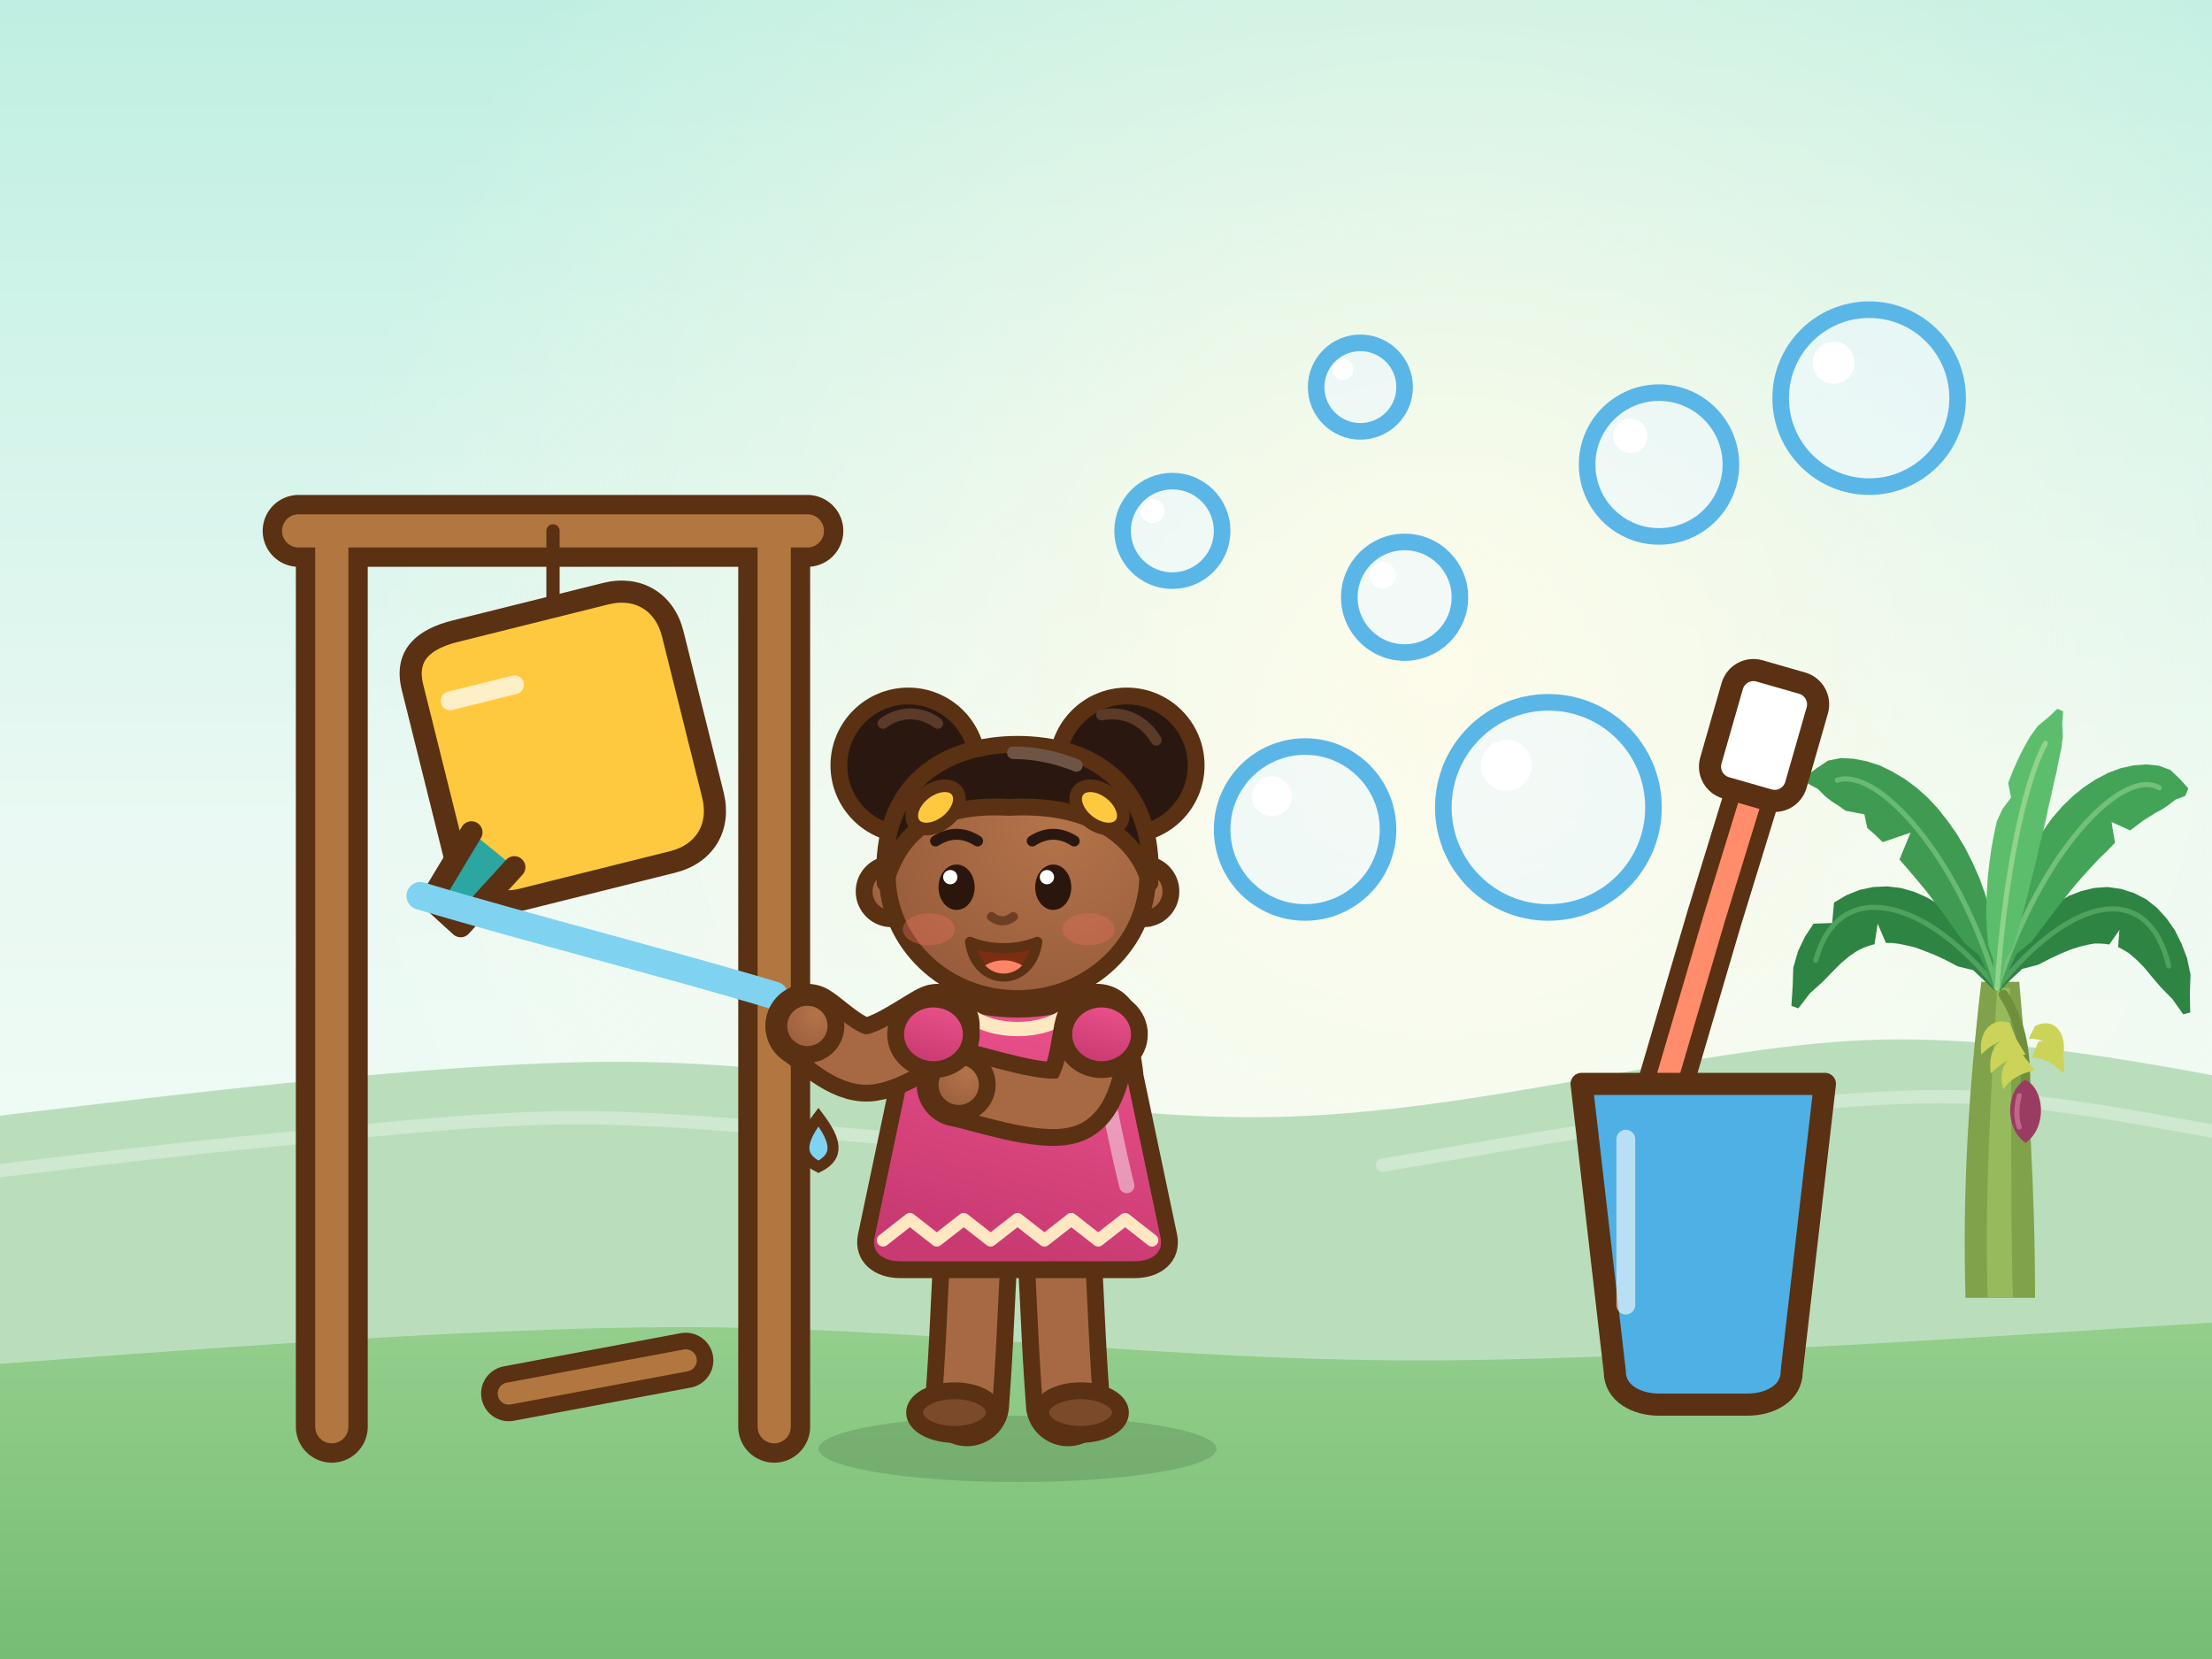
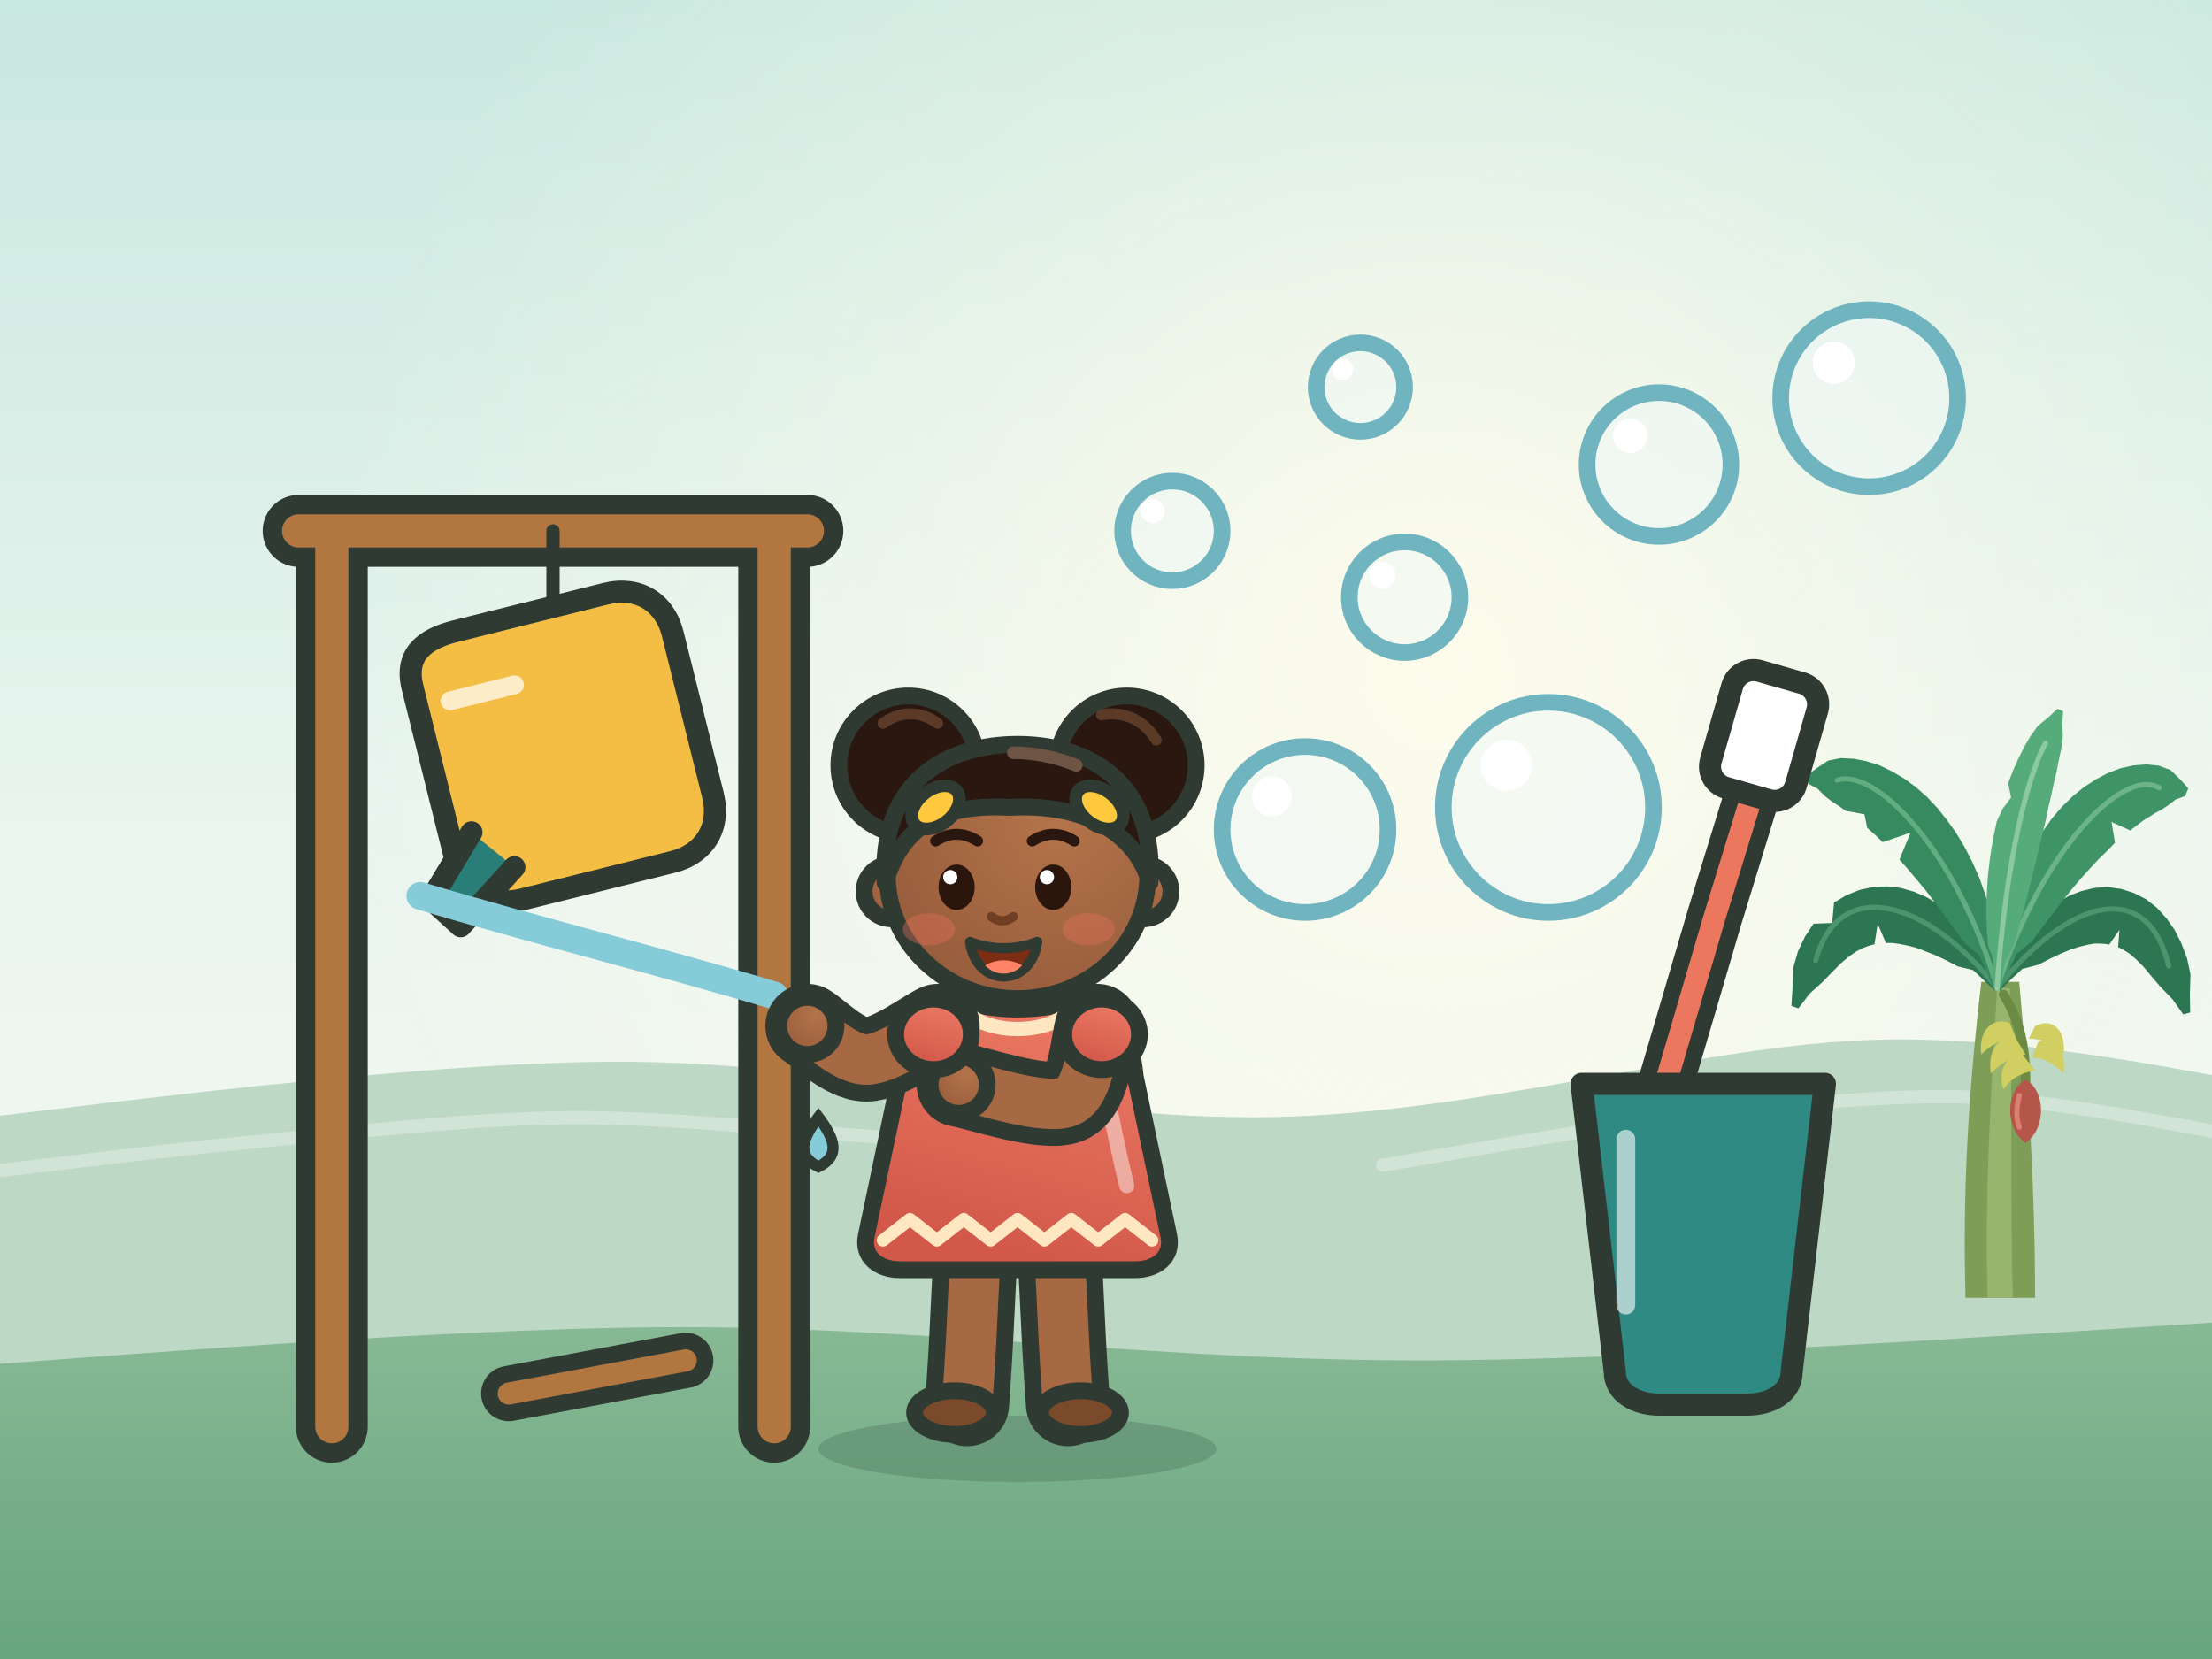
<svg xmlns="http://www.w3.org/2000/svg" viewBox="0 0 400 300" width="400" height="300" preserveAspectRatio="xMidYMid slice">
  <defs>
    <linearGradient id="psky" x1="0" y1="0" x2="0" y2="1">
-       <stop offset="0" stop-color="#BFEFE2" />
-       <stop offset="0.5" stop-color="#EAF9F3" />
-       <stop offset="1" stop-color="#F6FCF6" />
+       <stop offset="0" stop-color="#C9E8E0" />
+       <stop offset="0.5" stop-color="#E9F5EF" />
+       <stop offset="1" stop-color="#F9F8EE" />
    </linearGradient>
    <radialGradient id="pglow" cx="0.5" cy="0.5" r="0.5">
-       <stop offset="0" stop-color="#FFFCEA" stop-opacity="0.95" />
-       <stop offset="0.5" stop-color="#FFFCEA" stop-opacity="0.4" />
-       <stop offset="1" stop-color="#FFFCEA" stop-opacity="0" />
+       <stop offset="0" stop-color="#FFFCEC" stop-opacity="0.95" />
+       <stop offset="0.5" stop-color="#FFFCEC" stop-opacity="0.4" />
+       <stop offset="1" stop-color="#FFFCEC" stop-opacity="0" />
    </radialGradient>
    <linearGradient id="pnear" x1="0" y1="230" x2="0" y2="300" gradientUnits="userSpaceOnUse">
-       <stop offset="0" stop-color="#99d190" />
-       <stop offset="1" stop-color="#76bd75" />
+       <stop offset="0" stop-color="#8dbc98" />
+       <stop offset="1" stop-color="#67a580" />
    </linearGradient>
    <symbol id="bp" viewBox="0 0 140 190">
-       <path d="M62 190C61 156 63 124 67 90H79C82 124 84 156 84 190Z" fill="#7FA24A" />
-       <path d="M69 190C68 158 70 126 72 92H76C77 126 76 158 77 190Z" fill="#96BA5C" />
-       <path d="M72.9 91.3L70.2 87.3L67.3 83.5L65.9 78.4L63.2 74.6L60.2 71.1L56.9 68L53.4 65.4L49.6 63.2L45.7 61.5L41.5 60.3L37.2 59.8L32.8 60L28.5 60.9L24.3 62.6L20.4 64.9L19.8 71.4L13.9 71.6L11.2 75.7L9 80.3L7.5 85.5L7.3 91.5L6.9 97.6L9.1 98.4L12.7 93.7L16.8 90L19.9 86.8L22.6 84.1L25.1 82L27.4 80.4L29.5 79.3L31.4 78.6L33.2 78.1L34.2 71.6L36.8 77.7L38.8 77.7L41 78L43.5 78.5L46.3 79.2L49.2 80.3L52.5 81.6L55.9 83.2L59.5 85.1L64.4 86.3L67.7 89.4L71.1 92.7Z" fill="#2E8443" />
-       <path d="M72 92C50 64 22 56 14.6 83.2" fill="none" stroke="#5DAF68" stroke-width="1.6" stroke-linecap="round" opacity=".7" />
-       <path d="M72.9 92.8L76.5 89.1L80 85.9L85 84.6L88.7 82.7L92.1 81.1L95.2 79.8L98 78.9L100.5 78.3L102.7 77.9L104.5 77.9L106.1 78L107.5 78.2L110.7 73.6L110.3 79L112 79.9L113.9 81.1L116 82.9L118.3 85.2L120.8 88.2L123.7 91.6L127.5 95.5L130.9 100.3L133.1 99.7L133 93.6L133.2 87.7L132.1 82.5L130.3 77.8L128.2 73.6L125.6 69.9L122.6 66.6L119.2 63.9L115.3 61.9L111.2 60.6L106.9 60L102.7 60.3L98.6 61.3L94.7 62.8L91 65L87.6 67.5L84.4 70.6L81.4 74L78.6 77.9L77.1 83.1L74.1 87L71.1 91.2Z" fill="#2E8443" />
-       <path d="M72 92C96 62 120 58 126.3 85" fill="none" stroke="#5DAF68" stroke-width="1.6" stroke-linecap="round" opacity=".7" />
-       <path d="M73.2 91.7L71.9 85.8L70.4 80.2L71.1 73.7L69.9 68L68.3 62.5L66.4 57.2L64.2 52.2L61.8 47.5L59.1 43L56.2 38.9L53.1 35L49.8 31.5L46.3 28.4L42.6 25.7L38.7 23.4L34.8 21.5L30.7 20.2L26.6 19.4L22.5 19.2L18.5 20L14.9 22.4L11.8 24.7L12.2 27.3L15.2 28.9L17.7 31.4L19.8 33L22 34.4L24.1 35.9L26.9 36.4L30 37L30.9 41.3L33.3 43.4L35.8 45.8L44.6 42.8L41.1 51.3L43.8 54.4L46.6 57.7L49.5 61.2L52.4 65L55.4 69L58.4 73.2L61.6 77.6L66.4 81.6L68.7 86.9L70.8 92.3Z" fill="#3F9B52" />
-       <path d="M72 92C60 50 34 22 21.4 26.2" fill="none" stroke="#7CC67F" stroke-width="1.6" stroke-linecap="round" opacity=".7" />
-       <path d="M73.1 92.4L75.5 86.7L78.1 81.2L83.1 77.1L86.4 72.6L89.6 68.4L92.7 64.4L95.7 60.6L98.6 57.2L101.5 54L104.2 51.1L106.9 48.5L109.3 46L108.2 39.4L114.1 42.1L116.2 40.5L118.2 39L120.1 37.8L122 36.6L123.9 35.6L125.9 34.3L128.5 32.3L131.5 31.2L132.5 28.8L130 26L126.9 23L123.2 21.6L119.2 21.2L115.2 21.5L111.1 22.4L107.1 23.9L103.3 25.9L99.6 28.3L96 31.2L92.6 34.5L89.4 38.2L86.5 42.3L83.7 46.6L81.2 51.3L78.8 56.3L76.8 61.6L75 67.2L73.6 73L74.1 79.7L72.4 85.6L70.9 91.6Z" fill="#43A457" />
-       <path d="M72 92C86 48 112 22 123.3 28.6" fill="none" stroke="#86CC87" stroke-width="1.6" stroke-linecap="round" opacity=".7" />
-       <path d="M73.2 92.1L73.8 87.8L74.5 83.4L76.9 79.3L78.2 75.1L79.4 70.9L80.5 66.8L81.6 62.7L82.6 58.6L83.6 54.6L84.6 50.6L85.5 46.6L86.5 42.6L87.4 38.8L88.2 34.9L89.1 31.1L89.9 27.3L90.8 23.6L91.5 19.9L92.3 16.2L92.8 12.4L92.6 8.3L92.9 4.4L91.1 3.6L88.2 6.3L84.9 9L82.5 12.3L80.5 15.8L78.7 19.4L77 23.2L75.5 27.1L76.4 31.7L73.7 35.3L71.9 39.2L71 43.4L70.2 47.7L69.6 52L69.1 56.3L68.8 60.7L68.6 65.2L68.6 69.6L68.8 74.1L69.2 78.6L70.8 83.1L70.8 87.5L70.8 91.9Z" fill="#5CBE6C" />
-       <path d="M72 92C74 60 80 28 87.3 14.5" fill="none" stroke="#A6DB98" stroke-width="1.6" stroke-linecap="round" opacity=".7" />
-       <path d="M74 94C79 102 81 110 81 122" fill="none" stroke="#6F8F3C" stroke-width="3" stroke-linecap="round" />
-       <g fill="#CBD458">
+       <path d="M62 190C61 156 63 124 67 90H79C82 124 84 156 84 190Z" fill="#7E9E58" />
+       <path d="M69 190C68 158 70 126 72 92H76C77 126 76 158 77 190Z" fill="#97B56C" />
+       <path d="M72.9 91.3L70.2 87.3L67.3 83.5L65.9 78.4L63.2 74.6L60.2 71.1L56.9 68L53.4 65.4L49.6 63.2L45.7 61.5L41.5 60.3L37.2 59.8L32.8 60L28.5 60.9L24.3 62.6L20.4 64.9L19.8 71.4L13.9 71.6L11.2 75.7L9 80.3L7.5 85.5L7.3 91.5L6.9 97.6L9.1 98.4L12.7 93.7L16.8 90L19.9 86.8L22.6 84.1L25.1 82L27.4 80.4L29.5 79.3L31.4 78.6L33.2 78.1L34.2 71.6L36.8 77.7L38.8 77.7L41 78L43.5 78.5L46.3 79.2L49.2 80.3L52.5 81.6L55.9 83.2L59.5 85.1L64.4 86.3L67.7 89.4L71.1 92.7Z" fill="#2C7652" />
+       <path d="M72 92C50 64 22 56 14.6 83.2" fill="none" stroke="#58A27A" stroke-width="1.6" stroke-linecap="round" opacity=".7" />
+       <path d="M72.9 92.8L76.5 89.1L80 85.9L85 84.6L88.7 82.7L92.1 81.1L95.2 79.8L98 78.9L100.5 78.3L102.7 77.9L104.5 77.9L106.1 78L107.5 78.2L110.7 73.6L110.3 79L112 79.9L113.9 81.1L116 82.9L118.3 85.2L120.8 88.2L123.7 91.6L127.5 95.5L130.9 100.3L133.1 99.7L133 93.6L133.2 87.7L132.1 82.5L130.3 77.8L128.2 73.6L125.6 69.9L122.6 66.6L119.2 63.9L115.3 61.9L111.2 60.6L106.9 60L102.7 60.3L98.6 61.3L94.7 62.8L91 65L87.6 67.5L84.4 70.6L81.4 74L78.6 77.9L77.1 83.1L74.1 87L71.1 91.2Z" fill="#2C7652" />
+       <path d="M72 92C96 62 120 58 126.3 85" fill="none" stroke="#58A27A" stroke-width="1.6" stroke-linecap="round" opacity=".7" />
+       <path d="M73.2 91.7L71.9 85.8L70.4 80.2L71.1 73.7L69.9 68L68.3 62.5L66.4 57.2L64.2 52.2L61.8 47.5L59.1 43L56.2 38.9L53.1 35L49.8 31.5L46.3 28.4L42.6 25.7L38.7 23.4L34.8 21.5L30.7 20.2L26.6 19.4L22.5 19.2L18.5 20L14.9 22.4L11.8 24.7L12.2 27.3L15.2 28.9L17.7 31.4L19.8 33L22 34.4L24.1 35.9L26.9 36.4L30 37L30.9 41.3L33.3 43.4L35.8 45.8L44.6 42.8L41.1 51.3L43.8 54.4L46.6 57.7L49.5 61.2L52.4 65L55.4 69L58.4 73.2L61.6 77.6L66.4 81.6L68.7 86.9L70.8 92.3Z" fill="#378A5F" />
+       <path d="M72 92C60 50 34 22 21.4 26.2" fill="none" stroke="#74BA8E" stroke-width="1.6" stroke-linecap="round" opacity=".7" />
+       <path d="M73.1 92.4L75.5 86.7L78.1 81.2L83.1 77.1L86.4 72.6L89.6 68.4L92.7 64.4L95.7 60.6L98.6 57.2L101.5 54L104.2 51.1L106.9 48.5L109.3 46L108.2 39.4L114.1 42.1L116.2 40.5L118.2 39L120.1 37.8L122 36.6L123.9 35.6L125.9 34.3L128.5 32.3L131.5 31.2L132.5 28.8L130 26L126.9 23L123.2 21.6L119.2 21.2L115.2 21.5L111.1 22.4L107.1 23.9L103.3 25.9L99.6 28.3L96 31.2L92.6 34.5L89.4 38.2L86.5 42.3L83.7 46.6L81.2 51.3L78.8 56.3L76.8 61.6L75 67.2L73.6 73L74.1 79.7L72.4 85.6L70.9 91.6Z" fill="#3F9467" />
+       <path d="M72 92C86 48 112 22 123.3 28.6" fill="none" stroke="#80C196" stroke-width="1.6" stroke-linecap="round" opacity=".7" />
+       <path d="M73.2 92.1L73.8 87.8L74.5 83.4L76.9 79.3L78.2 75.1L79.4 70.9L80.5 66.8L81.6 62.7L82.6 58.6L83.6 54.6L84.6 50.6L85.5 46.6L86.5 42.6L87.4 38.8L88.2 34.9L89.1 31.1L89.9 27.3L90.8 23.6L91.5 19.9L92.3 16.2L92.8 12.4L92.6 8.3L92.9 4.4L91.1 3.6L88.2 6.3L84.9 9L82.5 12.3L80.5 15.8L78.7 19.4L77 23.2L75.5 27.1L76.4 31.7L73.7 35.3L71.9 39.2L71 43.4L70.2 47.7L69.6 52L69.1 56.3L68.8 60.7L68.6 65.2L68.6 69.6L68.8 74.1L69.2 78.6L70.8 83.1L70.8 87.5L70.8 91.9Z" fill="#56AB7B" />
+       <path d="M72 92C74 60 80 28 87.3 14.5" fill="none" stroke="#A2D6AE" stroke-width="1.6" stroke-linecap="round" opacity=".7" />
+       <path d="M74 94C79 102 81 110 81 122" fill="none" stroke="#6B8A44" stroke-width="3" stroke-linecap="round" />
+       <g fill="#D2CF62">
        <path d="M76 103C70 101 66 106 67 113C70 110 73 108 78 108Z" />
        <path d="M78 108C72 107 69 112 70 119C73 116 76 114 81 113Z" />
        <path d="M80 113C75 113 72 118 74 124C76 121 79 119 84 118Z" />
        <path d="M84 104C90 101 94 106 93 113C90 110 87 108 82 108Z" />
        <path d="M85 109C91 107 94 112 93 119C90 116 87 114 83 114Z" />
      </g>
-       <path d="M81 121C87 124 88 136 81 141C74 136 75 124 81 121Z" fill="#9A3C62" />
-       <path d="M79 126C78 130 78 133 79 136" fill="none" stroke="#C5648A" stroke-width="1.6" stroke-linecap="round" />
+       <path d="M81 121C87 124 88 136 81 141C74 136 75 124 81 121Z" fill="#B4574A" />
+       <path d="M79 126C78 130 78 133 79 136" fill="none" stroke="#DA8070" stroke-width="1.6" stroke-linecap="round" />
    </symbol>
    <radialGradient id="sk-keza" cx="0.35" cy="0.3" r="0.85">
      <stop offset="0" stop-color="#B4744A" />
      <stop offset="1" stop-color="#93593A" />
    </radialGradient>
    <linearGradient id="kz-dress" x1="0" y1="0" x2="0.3" y2="1">
-       <stop offset="0" stop-color="#F0558E" />
-       <stop offset="1" stop-color="#C93A72" />
+       <stop offset="0" stop-color="#F07E68" />
+       <stop offset="1" stop-color="#D2594A" />
    </linearGradient>
  </defs>
  <rect width="400" height="300" fill="url(#psky)" />
  <circle cx="260" cy="120" r="200" fill="url(#pglow)" />
-   <path d="M-20 204c21.7-2 88.3-11.7 130-12c41.7-.3 81.7 10.7 120 10c38.3-.7 78.3-13.3 110-14c31.7-.7 66.7 8.3 80 10V300H-20Z" fill="#badebc" />
-   <path d="M-10 212.9c9.4-1.1 37.8-4.7 56.7-6.5c18.9-1.8 37.7-4.1 56.6-4.3c18.9-.1 47.3 3 56.7 3.6M250 210.7c8.9-1.4 35.6-6.4 53.3-8.5c17.8-2 35.6-4.4 53.4-3.8c17.7.7 44.4 6.6 53.3 7.9" fill="none" stroke="#cfe8d0" stroke-width="2.4" stroke-linecap="round" />
+   <path d="M-20 204c21.7-2 88.3-11.7 130-12c41.7-.3 81.7 10.7 120 10c38.3-.7 78.3-13.3 110-14c31.7-.7 66.7 8.3 80 10V300H-20Z" fill="#bdd8c4" />
+   <path d="M-10 212.9c9.4-1.1 37.8-4.7 56.7-6.5c18.9-1.8 37.7-4.1 56.6-4.3c18.9-.1 47.3 3 56.7 3.6M250 210.7c8.9-1.4 35.6-6.4 53.3-8.5c17.8-2 35.6-4.4 53.4-3.8c17.7.7 44.4 6.6 53.3 7.9" fill="none" stroke="#d1e4d6" stroke-width="2.4" stroke-linecap="round" />
  <use href="#bp" x="320" y="126.1" width="80" height="108.6" />
  <path d="M-20 248c23.3-1.3 93.3-7.7 140-8c46.7-.3 90 6.3 140 6c50-.3 133.3-6.7 160-8V300H-20Z" fill="url(#pnear)" />
-   <g transform="translate(-26 0)" stroke="#5A3112" stroke-width="4" stroke-linecap="round" stroke-linejoin="round">
+   <g transform="translate(-26 0)" stroke="#2F3A33" stroke-width="4" stroke-linecap="round" stroke-linejoin="round">
    <path d="M86 258V96M166 258V96M80 96H172" fill="none" stroke-width="13" />
    <path d="M86 258V96M166 258V96M80 96H172" fill="none" stroke="#B27740" stroke-width="6" />
    <path d="M126 96V112" fill="none" stroke-width="2.4" />
-     <path d="M104 118C104 112 108 110 114 110H142C148 110 152 114 152 120V150C152 156 148 160 142 160H114C108 160 104 156 104 150Z" fill="#FFC93F" transform="rotate(-14 128 135)" />
-     <path d="M108 146L98 156L102 162L114 154" fill="#2BA6A0" transform="rotate(-14 128 135)" />
+     <path d="M104 118C104 112 108 110 114 110H142C148 110 152 114 152 120V150C152 156 148 160 142 160H114C108 160 104 156 104 150Z" fill="#F4BE45" transform="rotate(-14 128 135)" />
+     <path d="M108 146L98 156L102 162L114 154" fill="#2A7E78" transform="rotate(-14 128 135)" />
    <path d="M110 122H122" fill="none" stroke="#fff" stroke-width="3.4" opacity=".7" transform="rotate(-14 128 135)" />
    <path d="M118 252L150 246" fill="none" stroke-width="10" />
    <path d="M118 252L150 246" fill="none" stroke="#B27740" stroke-width="4" />
  </g>
-   <path d="M76 162C96 168 120 174 140 180" fill="none" stroke="#7FD3F0" stroke-width="5" stroke-linecap="round" />
-   <g fill="#7FD3F0" stroke="#5A3112" stroke-width="2">
+   <path d="M76 162C96 168 120 174 140 180" fill="none" stroke="#86CBD8" stroke-width="5" stroke-linecap="round" />
+   <g fill="#86CBD8" stroke="#2F3A33" stroke-width="2">
    <path d="M148 202c3 4 4 7 0 9c-4-2-3-5 0-9Z" />
    <path d="M160 214c3 4 4 7 0 9c-4-2-3-5 0-9Z" />
  </g>
-   <ellipse cx="184" cy="262" rx="36" ry="6" fill="#2E4A1E" opacity="0.2" />
+   <ellipse cx="184" cy="262" rx="36" ry="6" fill="#1F3D33" opacity="0.2" />
  <g transform="translate(184 260) scale(-0.76 0.76)">
-     <g fill="#2A1810" stroke="#5A3112" stroke-width="4">
+     <g fill="#2A1810" stroke="#2F3A33" stroke-width="4">
      <circle cx="-26" cy="-160" r="16.5" />
      <circle cx="26" cy="-160" r="16.5" />
    </g>
    <path d="M-33 -166c3-5 8-7 13-6M19 -170c4-3 9-3 13 0" fill="none" stroke="#5B3A28" stroke-width="2.6" stroke-linecap="round" />
-     <path d="M-10-44c-.2 3.3-.7 14-1 20c-.3 6-.8 13.3-1 16" fill="none" stroke="#5A3112" stroke-width="20" stroke-linecap="round" stroke-linejoin="round" />
+     <path d="M-10-44c-.2 3.3-.7 14-1 20c-.3 6-.8 13.3-1 16" fill="none" stroke="#2F3A33" stroke-width="20" stroke-linecap="round" stroke-linejoin="round" />
    <path d="M-10-44c-.2 3.3-.7 14-1 20c-.3 6-.8 13.3-1 16" fill="none" stroke="#a76944" stroke-width="12" stroke-linecap="round" stroke-linejoin="round" />
-     <path d="M10-44c.2 3.3.7 14 1 20c.3 6 .8 13.3 1 16" fill="none" stroke="#5A3112" stroke-width="20" stroke-linecap="round" stroke-linejoin="round" />
+     <path d="M10-44c.2 3.3.7 14 1 20c.3 6 .8 13.3 1 16" fill="none" stroke="#2F3A33" stroke-width="20" stroke-linecap="round" stroke-linejoin="round" />
    <path d="M10-44c.2 3.3.7 14 1 20c.3 6 .8 13.3 1 16" fill="none" stroke="#a76944" stroke-width="12" stroke-linecap="round" stroke-linejoin="round" />
-     <ellipse cx="-15" cy="-6" rx="9.5" ry="5.2" fill="#7A4A2A" stroke="#5A3112" stroke-width="4" />
-     <ellipse cx="15" cy="-6" rx="9.5" ry="5.2" fill="#7A4A2A" stroke="#5A3112" stroke-width="4" />
-     <path d="M-15 -105C-24 -103-27-96-28-86L-36 -48C-37 -43-33 -40-28 -40H28C33 -40 37 -43 36 -48L28-86C27-96 24-103 15-105C8-101-8-101-15-105Z" fill="url(#kz-dress)" stroke="#5A3112" stroke-width="4" stroke-linejoin="round" />
+     <ellipse cx="-15" cy="-6" rx="9.5" ry="5.2" fill="#7A4A2A" stroke="#2F3A33" stroke-width="4" />
+     <ellipse cx="15" cy="-6" rx="9.5" ry="5.2" fill="#7A4A2A" stroke="#2F3A33" stroke-width="4" />
+     <path d="M-15 -105C-24 -103-27-96-28-86L-36 -48C-37 -43-33 -40-28 -40H28C33 -40 37 -43 36 -48L28-86C27-96 24-103 15-105C8-101-8-101-15-105Z" fill="url(#kz-dress)" stroke="#2F3A33" stroke-width="4" stroke-linejoin="round" />
    <path d="M-32 -47L-25.6 -52L-19.2 -47L-12.8 -52L-6.4 -47L0 -52L6.4 -47L12.8 -52L19.2 -47L25.6 -52L32 -47" fill="none" stroke="#FFE7C2" stroke-width="3" stroke-linejoin="round" stroke-linecap="round" />
    <path d="M-12 -101C-6-96 6-96 12-101" fill="none" stroke="#FFE7C2" stroke-width="3.4" stroke-linecap="round" />
    <path d="M-20 -88C-22 -78-24 -68-26 -60" fill="none" stroke="#fff" stroke-width="3.6" stroke-linecap="round" opacity=".45" />
-     <path d="M-19-98c1.2 3 1.5 15.7 7 18c5.5 2.3 21.7-3.3 26-4" fill="none" stroke="#5A3112" stroke-width="20" stroke-linecap="round" stroke-linejoin="round" />
+     <path d="M-19-98c1.2 3 1.5 15.7 7 18c5.5 2.3 21.7-3.3 26-4" fill="none" stroke="#2F3A33" stroke-width="20" stroke-linecap="round" stroke-linejoin="round" />
    <path d="M-19-98c1.2 3 1.5 15.7 7 18c5.5 2.3 21.7-3.3 26-4" fill="none" stroke="#a76944" stroke-width="12" stroke-linecap="round" stroke-linejoin="round" />
-     <path d="M19-98c2.8 1.3 11.8 8 17 8c5.2 0 11.7-6.7 14-8" fill="none" stroke="#5A3112" stroke-width="20" stroke-linecap="round" stroke-linejoin="round" />
+     <path d="M19-98c2.8 1.3 11.8 8 17 8c5.2 0 11.7-6.7 14-8" fill="none" stroke="#2F3A33" stroke-width="20" stroke-linecap="round" stroke-linejoin="round" />
    <path d="M19-98c2.8 1.3 11.8 8 17 8c5.2 0 11.7-6.7 14-8" fill="none" stroke="#a76944" stroke-width="12" stroke-linecap="round" stroke-linejoin="round" />
-     <circle cx="14" cy="-84" r="6.8" fill="url(#sk-keza)" stroke="#5A3112" stroke-width="4" />
-     <circle cx="50" cy="-98" r="6.8" fill="url(#sk-keza)" stroke="#5A3112" stroke-width="4" />
-     <g fill="url(#kz-dress)" stroke="#5A3112" stroke-width="4">
+     <circle cx="14" cy="-84" r="6.8" fill="url(#sk-keza)" stroke="#2F3A33" stroke-width="4" />
+     <circle cx="50" cy="-98" r="6.8" fill="url(#sk-keza)" stroke="#2F3A33" stroke-width="4" />
+     <g fill="url(#kz-dress)" stroke="#2F3A33" stroke-width="4">
      <ellipse cx="-20" cy="-96" rx="9" ry="8.4" />
      <ellipse cx="20" cy="-96" rx="9" ry="8.4" />
    </g>
-     <g fill="url(#sk-keza)" stroke="#5A3112" stroke-width="4">
+     <g fill="url(#sk-keza)" stroke="#2F3A33" stroke-width="4">
      <circle cx="-30" cy="-130" r="6.5" />
      <circle cx="30" cy="-130" r="6.5" />
      <ellipse cx="0" cy="-134" rx="31" ry="29.5" />
    </g>
-     <path d="M-31.5 -132C-33 -156-17 -165 0 -165C17 -165 33 -156 31.5 -132C28 -144 20 -151 2 -150C-16 -151-28 -144-31.5 -132Z" fill="#2A1810" stroke="#5A3112" stroke-width="4" stroke-linejoin="round" />
-     <g fill="#FFC93F" stroke="#5A3112" stroke-width="3">
+     <path d="M-31.5 -132C-33 -156-17 -165 0 -165C17 -165 33 -156 31.5 -132C28 -144 20 -151 2 -150C-16 -151-28 -144-31.5 -132Z" fill="#2A1810" stroke="#2F3A33" stroke-width="4" stroke-linejoin="round" />
+     <g fill="#FFC93F" stroke="#2F3A33" stroke-width="3">
      <ellipse cx="-19.5" cy="-150" rx="6.4" ry="4.2" transform="rotate(-38 -19.5 -150)" />
      <ellipse cx="19.5" cy="-150" rx="6.4" ry="4.2" transform="rotate(38 19.5 -150)" />
    </g>
    <path d="M-14 -160C-9 -162-4 -163 1 -163" fill="none" stroke="#6E5444" stroke-width="3" stroke-linecap="round" />
    <ellipse cx="-8.5" cy="-131" rx="4.3" ry="5.4" fill="#2A160C" />
    <circle cx="-7" cy="-133.4" r="1.7" fill="#fff" />
    <ellipse cx="14.5" cy="-131" rx="4.3" ry="5.4" fill="#2A160C" />
    <circle cx="16" cy="-133.4" r="1.7" fill="#fff" />
    <path d="M-13.5 -142q5 -3.2 10 0M9.5 -142q5 -3.2 10 0" fill="none" stroke="#2A1810" stroke-width="2.6" stroke-linecap="round" />
    <g fill="#E86F5C" opacity=".38">
      <ellipse cx="-16.9" cy="-121" rx="6.2" ry="3.8" />
      <ellipse cx="21.1" cy="-121" rx="6.2" ry="3.8" />
    </g>
    <path d="M1 -124q2.6 2 5.2 0" fill="none" stroke="#5A2E16" stroke-width="2.2" stroke-linecap="round" opacity=".7" />
-     <path d="M-4.7 -118c1.5 11 14.5 11 16 0c-5 2-11 2-16 0Z" fill="#7C2D12" stroke="#5A3112" stroke-width="2.4" stroke-linejoin="round" />
+     <path d="M-4.7 -118c1.5 11 14.5 11 16 0c-5 2-11 2-16 0Z" fill="#7C2D12" stroke="#2F3A33" stroke-width="2.4" stroke-linejoin="round" />
    <path d="M-1.1 -112.4c2.6-1.6 6.2-1.6 8.8 0c-2.4 2.6-6.4 2.6-8.8 0Z" fill="#FF8467" />
  </g>
-   <g fill="#EAF8FF" fill-opacity=".55" stroke="#5BB6E8" stroke-width="3">
+   <g fill="#EEF8F5" fill-opacity=".55" stroke="#6FB4BE" stroke-width="3">
    <circle cx="236" cy="150" r="15" />
    <circle cx="254" cy="108" r="10" />
    <circle cx="280" cy="146" r="19" />
    <circle cx="300" cy="84" r="13" />
    <circle cx="246" cy="70" r="8" />
    <circle cx="338" cy="72" r="16" />
    <circle cx="212" cy="96" r="9" />
  </g>
  <g fill="#fff">
    <circle cx="230" cy="144" r="3.6" />
    <circle cx="250" cy="104" r="2.4" />
    <circle cx="272.4" cy="138.4" r="4.6" />
    <circle cx="294.8" cy="78.8" r="3.1" />
    <circle cx="242.8" cy="66.8" r="1.9" />
    <circle cx="331.6" cy="65.6" r="3.8" />
    <circle cx="208.4" cy="92.4" r="2.2" />
  </g>
-   <g stroke="#5A3112" stroke-width="4" stroke-linejoin="round">
+   <g stroke="#2F3A33" stroke-width="4" stroke-linejoin="round">
    <path d="M300 200L310 166M310 166L318 140" fill="none" stroke-width="10" stroke-linecap="round" />
-     <path d="M300 200L310 166M310 166L318 140" fill="none" stroke="#FF8C6B" stroke-width="4" stroke-linecap="round" />
+     <path d="M300 200L310 166M310 166L318 140" fill="none" stroke="#EC775F" stroke-width="4" stroke-linecap="round" />
    <rect x="311" y="122" width="16" height="22" rx="4" fill="#fff" transform="rotate(16 319 133)" />
-     <path d="M286 196H330L324 248C324 252 320 254 316 254H300C296 254 292 252 292 248Z" fill="#4FB0E6" />
+     <path d="M286 196H330L324 248C324 252 320 254 316 254H300C296 254 292 252 292 248Z" fill="#2E8A83" />
    <path d="M294 206V236" stroke="#fff" stroke-width="3.4" stroke-linecap="round" opacity=".6" />
  </g>
</svg>
